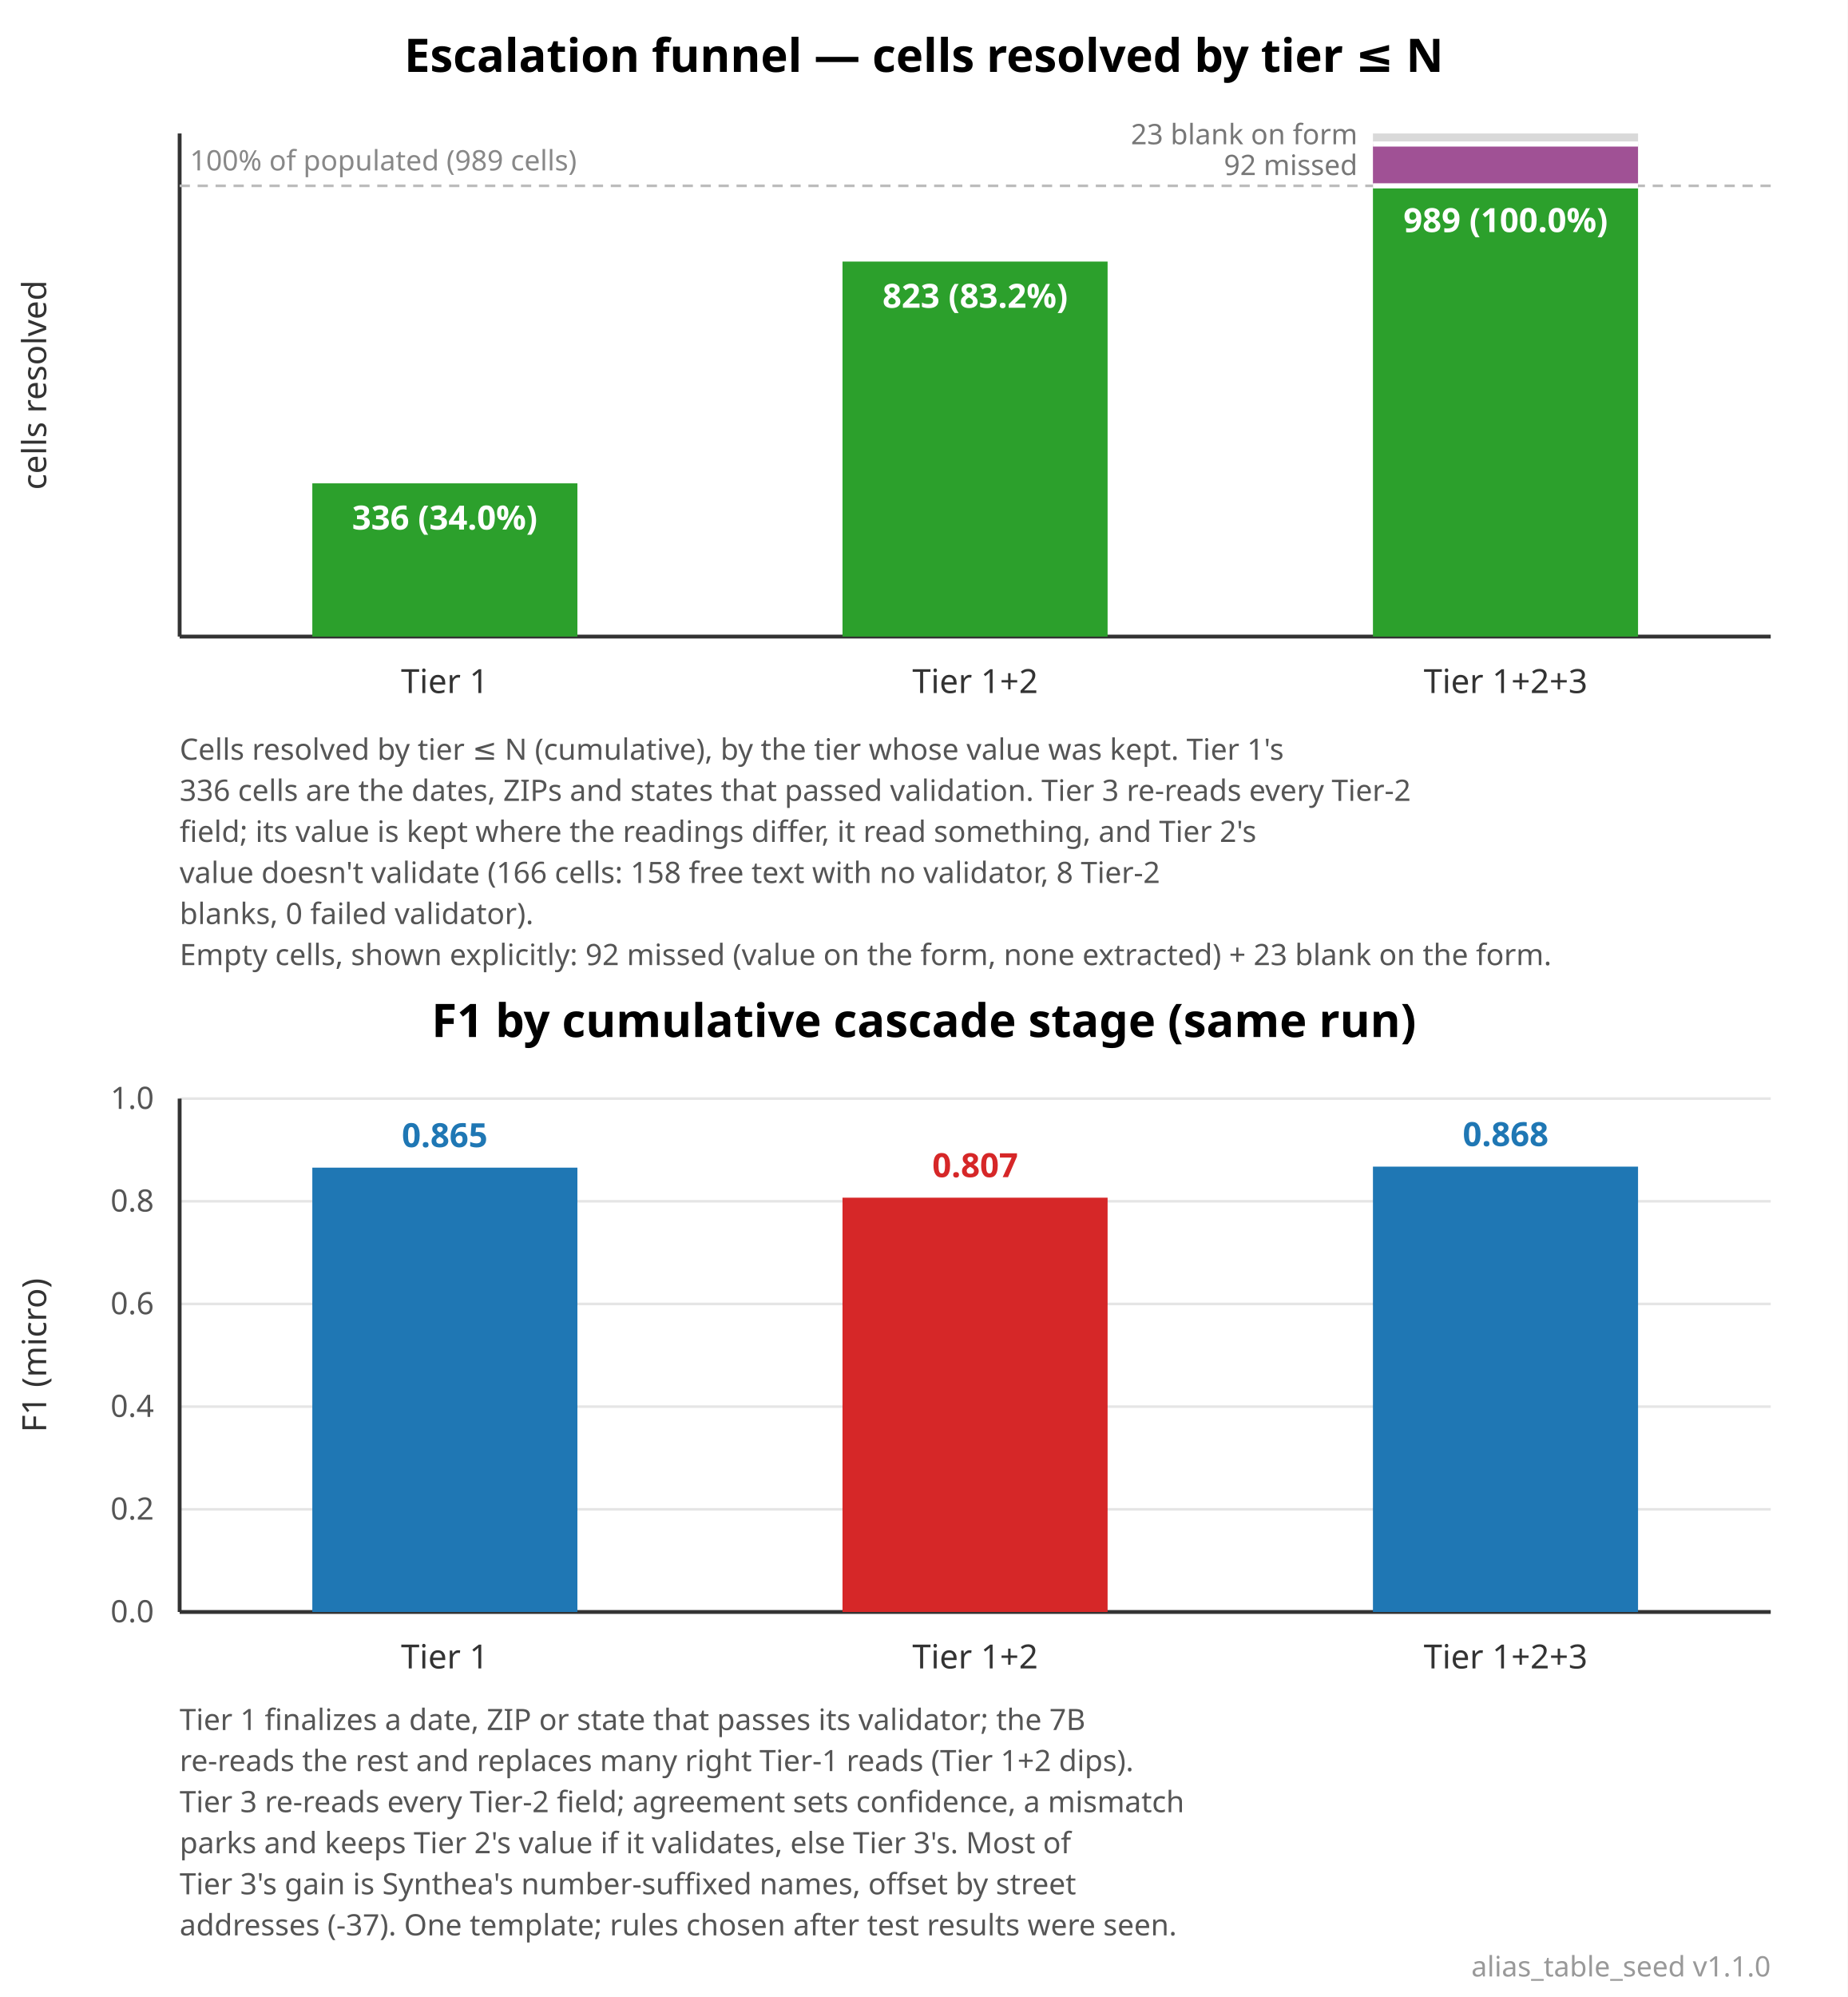
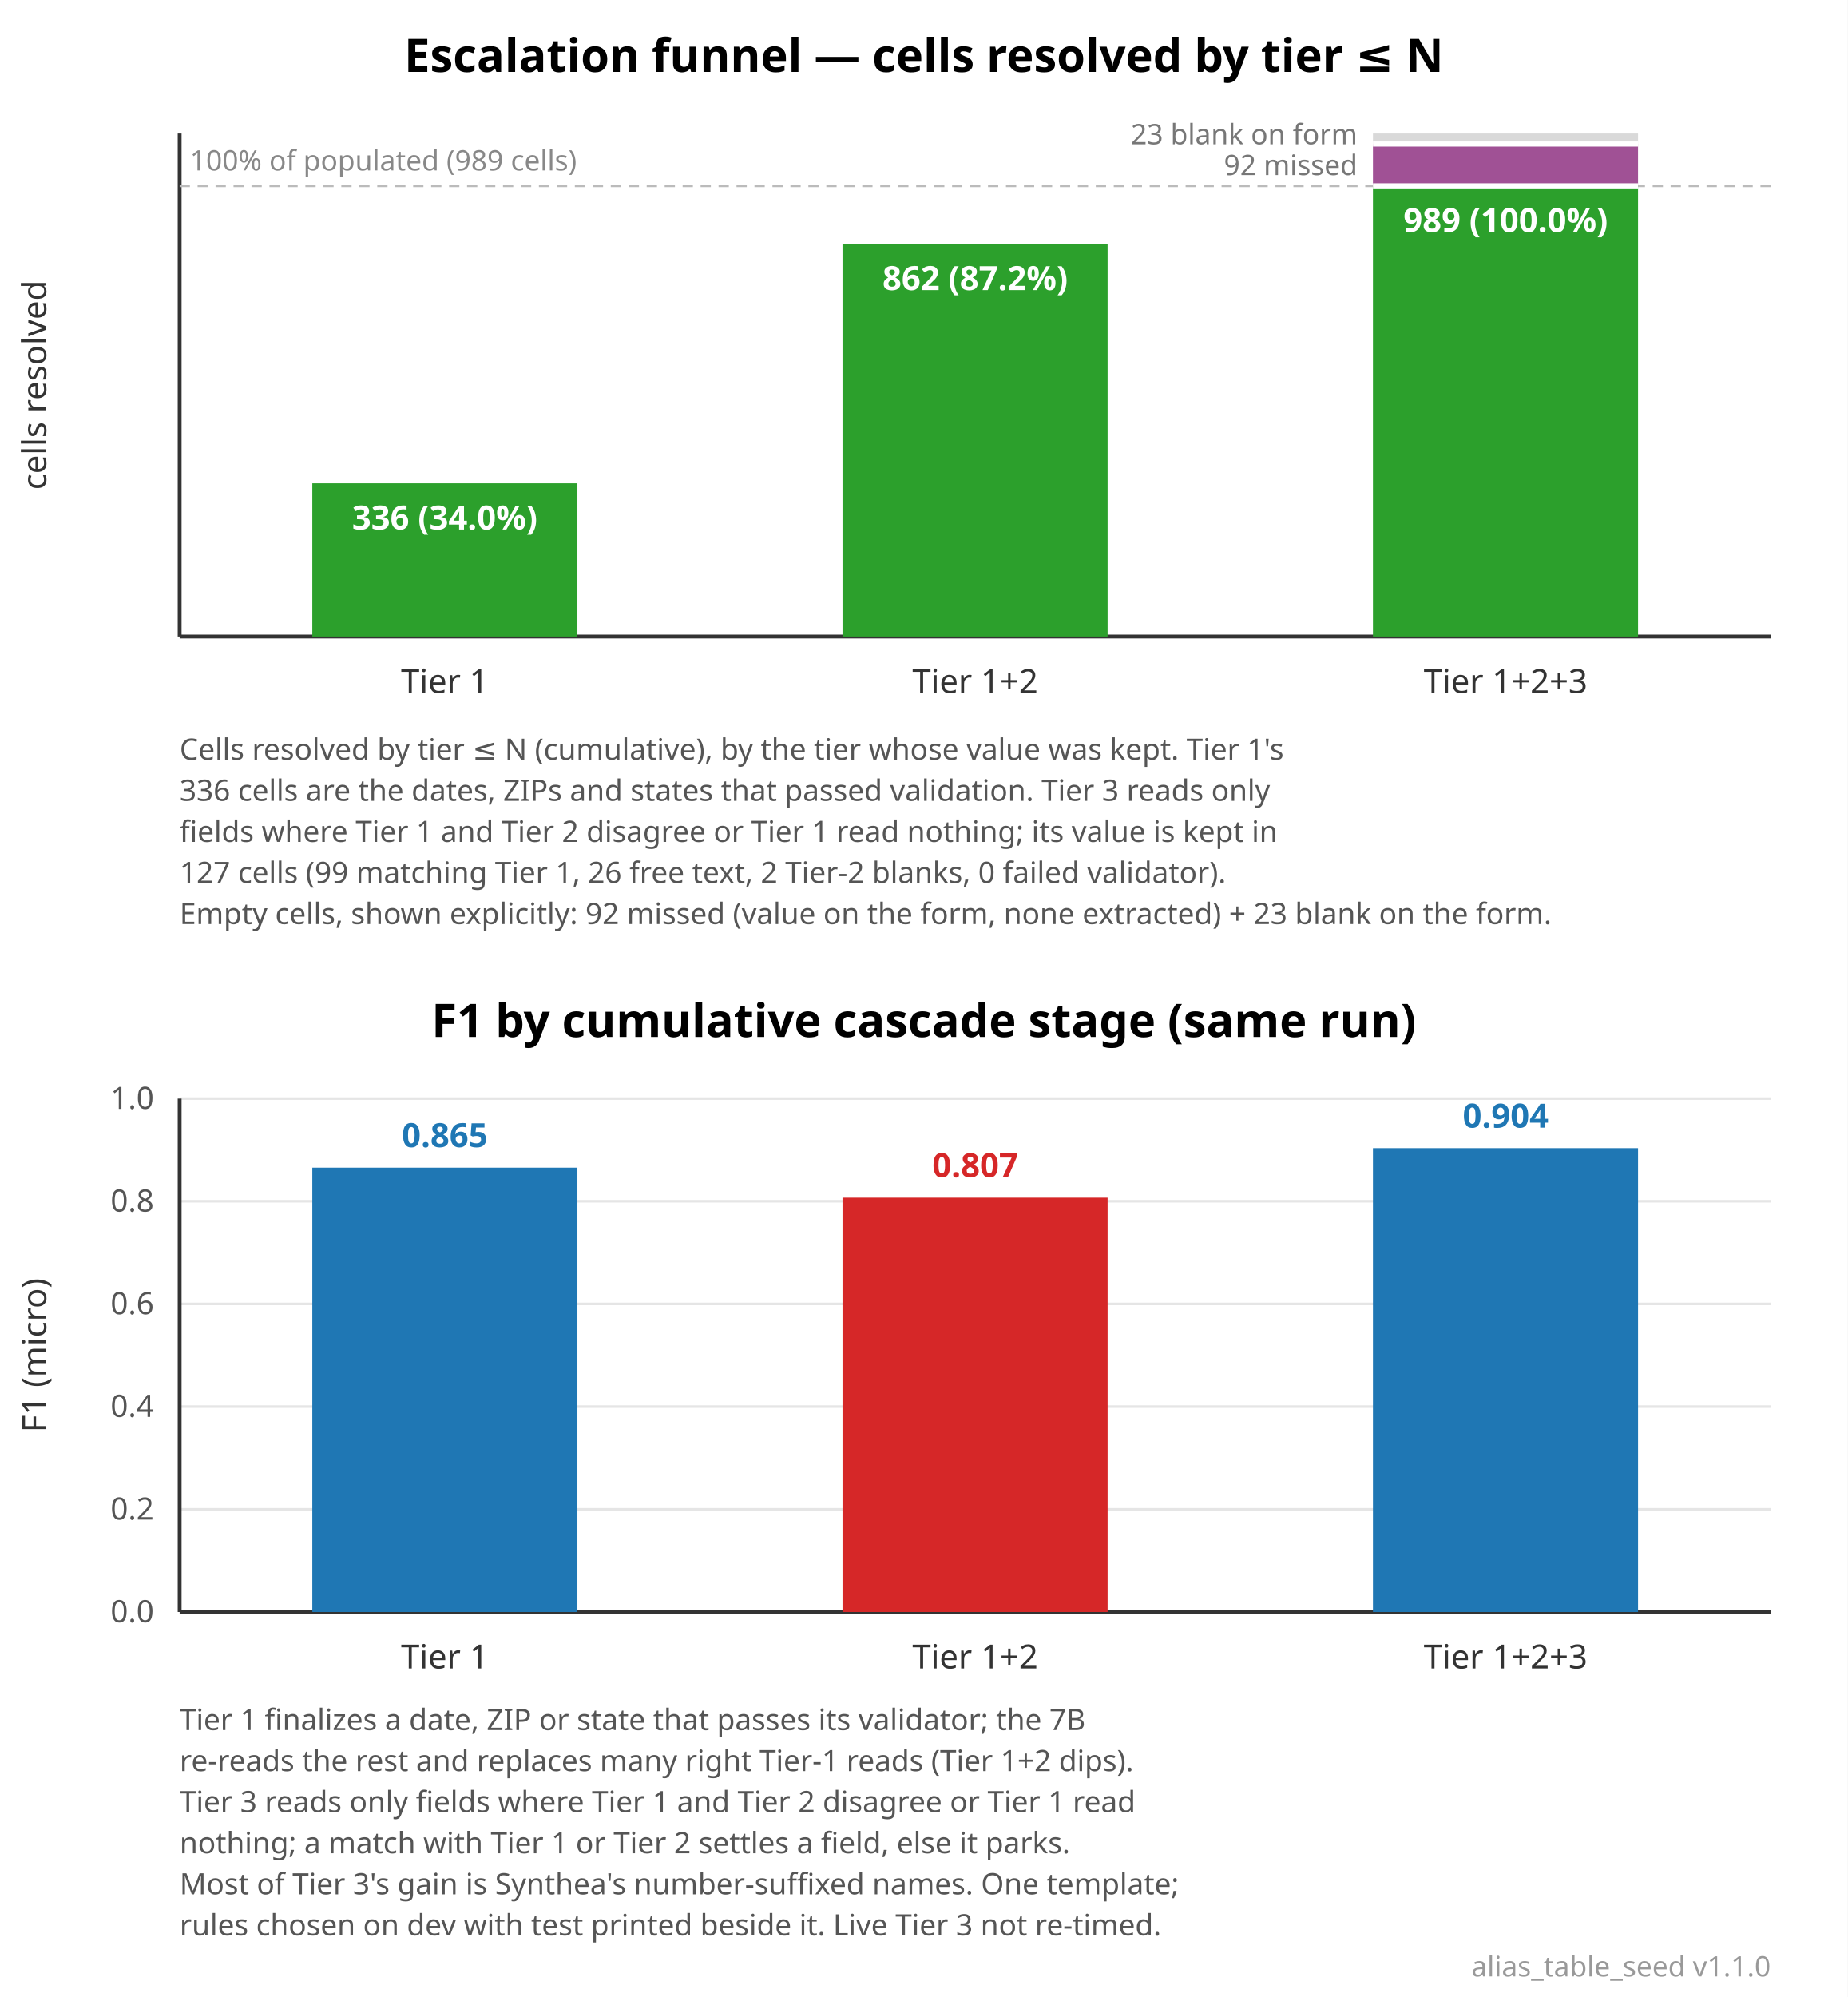
<svg xmlns="http://www.w3.org/2000/svg" width="720" height="778" viewBox="0 0 720 778" font-family="sans-serif">
  <rect width="720" height="778" fill="#ffffff" />
  <text x="360.0" y="28" text-anchor="middle" font-size="18" font-weight="bold">Escalation funnel — cells resolved by tier ≤ N</text>
  <line x1="70" y1="52" x2="70" y2="248" stroke="#333" stroke-width="1.5" />
  <line x1="70" y1="248" x2="690" y2="248" stroke="#333" stroke-width="1.5" />
  <line x1="70" y1="72.4" x2="690" y2="72.4" stroke="#bbbbbb" stroke-width="1" stroke-dasharray="4 3" />
  <text x="74" y="66.4" font-size="11" fill="#888">100% of populated (989 cells)</text>
  <rect x="121.7" y="188.3" width="103.3" height="59.7" fill="#2ca02c" />
  <text x="173.3" y="206.3" text-anchor="middle" font-size="13" font-weight="bold" fill="#ffffff">336 (34.0%)</text>
  <text x="173.3" y="270.0" text-anchor="middle" font-size="13" fill="#333">Tier 1</text>
-   <rect x="328.3" y="101.9" width="103.3" height="146.1" fill="#2ca02c" />
-   <text x="380.0" y="119.9" text-anchor="middle" font-size="13" font-weight="bold" fill="#ffffff">823 (83.2%)</text>
+   <rect x="328.3" y="95.0" width="103.3" height="153.0" fill="#2ca02c" />
+   <text x="380.0" y="113.0" text-anchor="middle" font-size="13" font-weight="bold" fill="#ffffff">862 (87.2%)</text>
  <text x="380.0" y="270.0" text-anchor="middle" font-size="13" fill="#333">Tier 1+2</text>
  <rect x="535.0" y="72.4" width="103.3" height="175.6" fill="#2ca02c" />
  <rect x="535.0" y="56.1" width="103.3" height="16.3" fill="#a05195" />
  <rect x="535.0" y="52.0" width="103.3" height="4.1" fill="#d9d9d9" />
  <line x1="535.0" y1="72.4" x2="638.3" y2="72.4" stroke="#ffffff" stroke-width="2" />
  <line x1="535.0" y1="56.1" x2="638.3" y2="56.1" stroke="#ffffff" stroke-width="2" />
  <text x="529.0" y="68.2" text-anchor="end" font-size="11" fill="#777">92 missed</text>
  <text x="529.0" y="56.2" text-anchor="end" font-size="11" fill="#777">23 blank on form</text>
  <text x="586.7" y="90.4" text-anchor="middle" font-size="13" font-weight="bold" fill="#ffffff">989 (100.0%)</text>
  <text x="586.7" y="270.0" text-anchor="middle" font-size="13" fill="#333">Tier 1+2+3</text>
  <text x="18" y="150.0" text-anchor="middle" font-size="13" fill="#333" transform="rotate(-90 18 150.0)">cells resolved</text>
  <text x="70" y="296.0" font-size="11.5" fill="#555">Cells resolved by tier ≤ N (cumulative), by the tier whose value was kept. Tier 1's</text>
-   <text x="70" y="312.0" font-size="11.5" fill="#555">336 cells are the dates, ZIPs and states that passed validation. Tier 3 re-reads every Tier-2</text>
-   <text x="70" y="328.0" font-size="11.5" fill="#555">field; its value is kept where the readings differ, it read something, and Tier 2's</text>
-   <text x="70" y="344.0" font-size="11.5" fill="#555">value doesn't validate (166 cells: 158 free text with no validator, 8 Tier-2</text>
-   <text x="70" y="360.0" font-size="11.5" fill="#555">blanks, 0 failed validator).</text>
-   <text x="70" y="376.0" font-size="11.5" fill="#555">Empty cells, shown explicitly: 92 missed (value on the form, none extracted) + 23 blank on the form.</text>
+   <text x="70" y="312.0" font-size="11.5" fill="#555">336 cells are the dates, ZIPs and states that passed validation. Tier 3 reads only</text>
+   <text x="70" y="328.0" font-size="11.5" fill="#555">fields where Tier 1 and Tier 2 disagree or Tier 1 read nothing; its value is kept in</text>
+   <text x="70" y="344.0" font-size="11.5" fill="#555">127 cells (99 matching Tier 1, 26 free text, 2 Tier-2 blanks, 0 failed validator).</text>
+   <text x="70" y="360.0" font-size="11.5" fill="#555">Empty cells, shown explicitly: 92 missed (value on the form, none extracted) + 23 blank on the form.</text>
  <text x="360.0" y="404" text-anchor="middle" font-size="18" font-weight="bold">F1 by cumulative cascade stage (same run)</text>
  <line x1="70" y1="628.0" x2="690" y2="628.0" stroke="#e5e5e5" stroke-width="1" />
  <text x="60" y="632.0" text-anchor="end" font-size="12" fill="#555">0.0</text>
  <line x1="70" y1="588.0" x2="690" y2="588.0" stroke="#e5e5e5" stroke-width="1" />
  <text x="60" y="592.0" text-anchor="end" font-size="12" fill="#555">0.2</text>
  <line x1="70" y1="548.0" x2="690" y2="548.0" stroke="#e5e5e5" stroke-width="1" />
  <text x="60" y="552.0" text-anchor="end" font-size="12" fill="#555">0.4</text>
  <line x1="70" y1="508.0" x2="690" y2="508.0" stroke="#e5e5e5" stroke-width="1" />
  <text x="60" y="512.0" text-anchor="end" font-size="12" fill="#555">0.6</text>
  <line x1="70" y1="468.0" x2="690" y2="468.0" stroke="#e5e5e5" stroke-width="1" />
  <text x="60" y="472.0" text-anchor="end" font-size="12" fill="#555">0.8</text>
  <line x1="70" y1="428.0" x2="690" y2="428.0" stroke="#e5e5e5" stroke-width="1" />
  <text x="60" y="432.0" text-anchor="end" font-size="12" fill="#555">1.0</text>
  <line x1="70" y1="428" x2="70" y2="628" stroke="#333" stroke-width="1.5" />
  <line x1="70" y1="628" x2="690" y2="628" stroke="#333" stroke-width="1.5" />
  <rect x="121.7" y="454.9" width="103.3" height="173.1" fill="#1f77b4" />
  <text x="173.3" y="446.9" text-anchor="middle" font-size="13" font-weight="bold" fill="#1f77b4">0.865</text>
  <text x="173.3" y="650.0" text-anchor="middle" font-size="13" fill="#333">Tier 1</text>
  <rect x="328.3" y="466.6" width="103.3" height="161.4" fill="#d62728" />
  <text x="380.0" y="458.6" text-anchor="middle" font-size="13" font-weight="bold" fill="#d62728">0.807</text>
  <text x="380.0" y="650.0" text-anchor="middle" font-size="13" fill="#333">Tier 1+2</text>
-   <rect x="535.0" y="454.5" width="103.3" height="173.5" fill="#1f77b4" />
-   <text x="586.7" y="446.5" text-anchor="middle" font-size="13" font-weight="bold" fill="#1f77b4">0.868</text>
+   <rect x="535.0" y="447.3" width="103.3" height="180.7" fill="#1f77b4" />
+   <text x="586.7" y="439.3" text-anchor="middle" font-size="13" font-weight="bold" fill="#1f77b4">0.904</text>
  <text x="586.7" y="650.0" text-anchor="middle" font-size="13" fill="#333">Tier 1+2+3</text>
  <text x="18" y="528.0" text-anchor="middle" font-size="13" fill="#333" transform="rotate(-90 18 528.0)">F1 (micro)</text>
  <text x="70" y="674.0" font-size="11.5" fill="#555">Tier 1 finalizes a date, ZIP or state that passes its validator; the 7B</text>
  <text x="70" y="690.0" font-size="11.5" fill="#555">re-reads the rest and replaces many right Tier-1 reads (Tier 1+2 dips).</text>
-   <text x="70" y="706.0" font-size="11.5" fill="#555">Tier 3 re-reads every Tier-2 field; agreement sets confidence, a mismatch</text>
-   <text x="70" y="722.0" font-size="11.5" fill="#555">parks and keeps Tier 2's value if it validates, else Tier 3's. Most of</text>
-   <text x="70" y="738.0" font-size="11.5" fill="#555">Tier 3's gain is Synthea's number-suffixed names, offset by street</text>
-   <text x="70" y="754.0" font-size="11.5" fill="#555">addresses (-37). One template; rules chosen after test results were seen.</text>
+   <text x="70" y="706.0" font-size="11.5" fill="#555">Tier 3 reads only fields where Tier 1 and Tier 2 disagree or Tier 1 read</text>
+   <text x="70" y="722.0" font-size="11.5" fill="#555">nothing; a match with Tier 1 or Tier 2 settles a field, else it parks.</text>
+   <text x="70" y="738.0" font-size="11.5" fill="#555">Most of Tier 3's gain is Synthea's number-suffixed names. One template;</text>
+   <text x="70" y="754.0" font-size="11.5" fill="#555">rules chosen on dev with test printed beside it. Live Tier 3 not re-timed.</text>
  <text x="690" y="770" text-anchor="end" font-size="11" fill="#999">alias_table_seed v1.1.0</text>
</svg>
